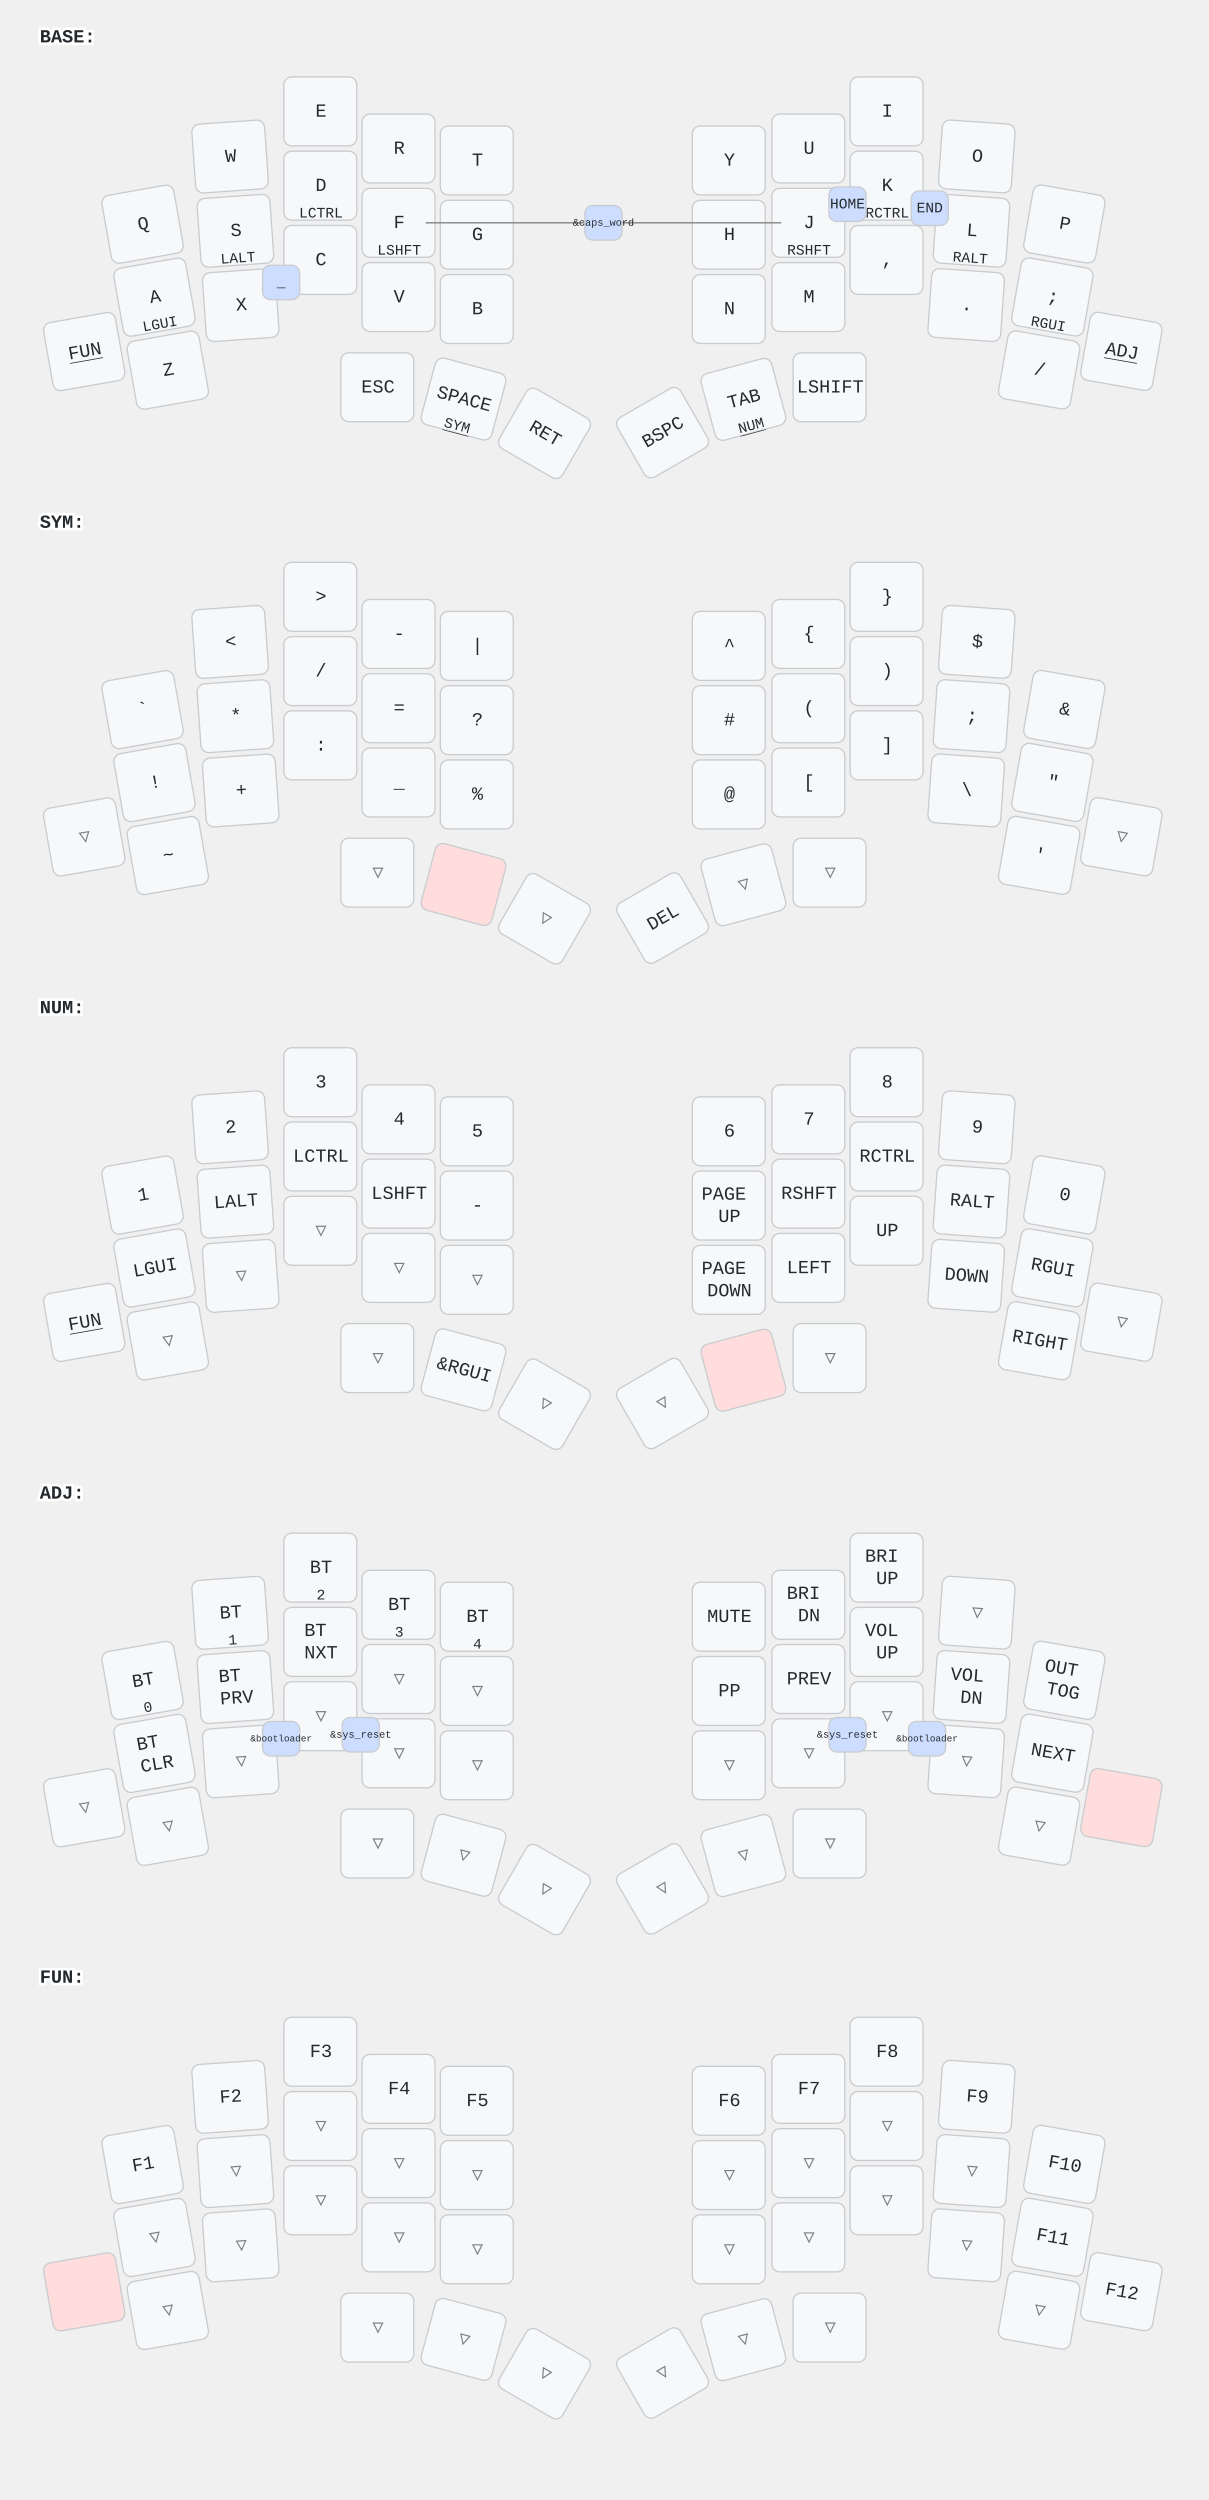
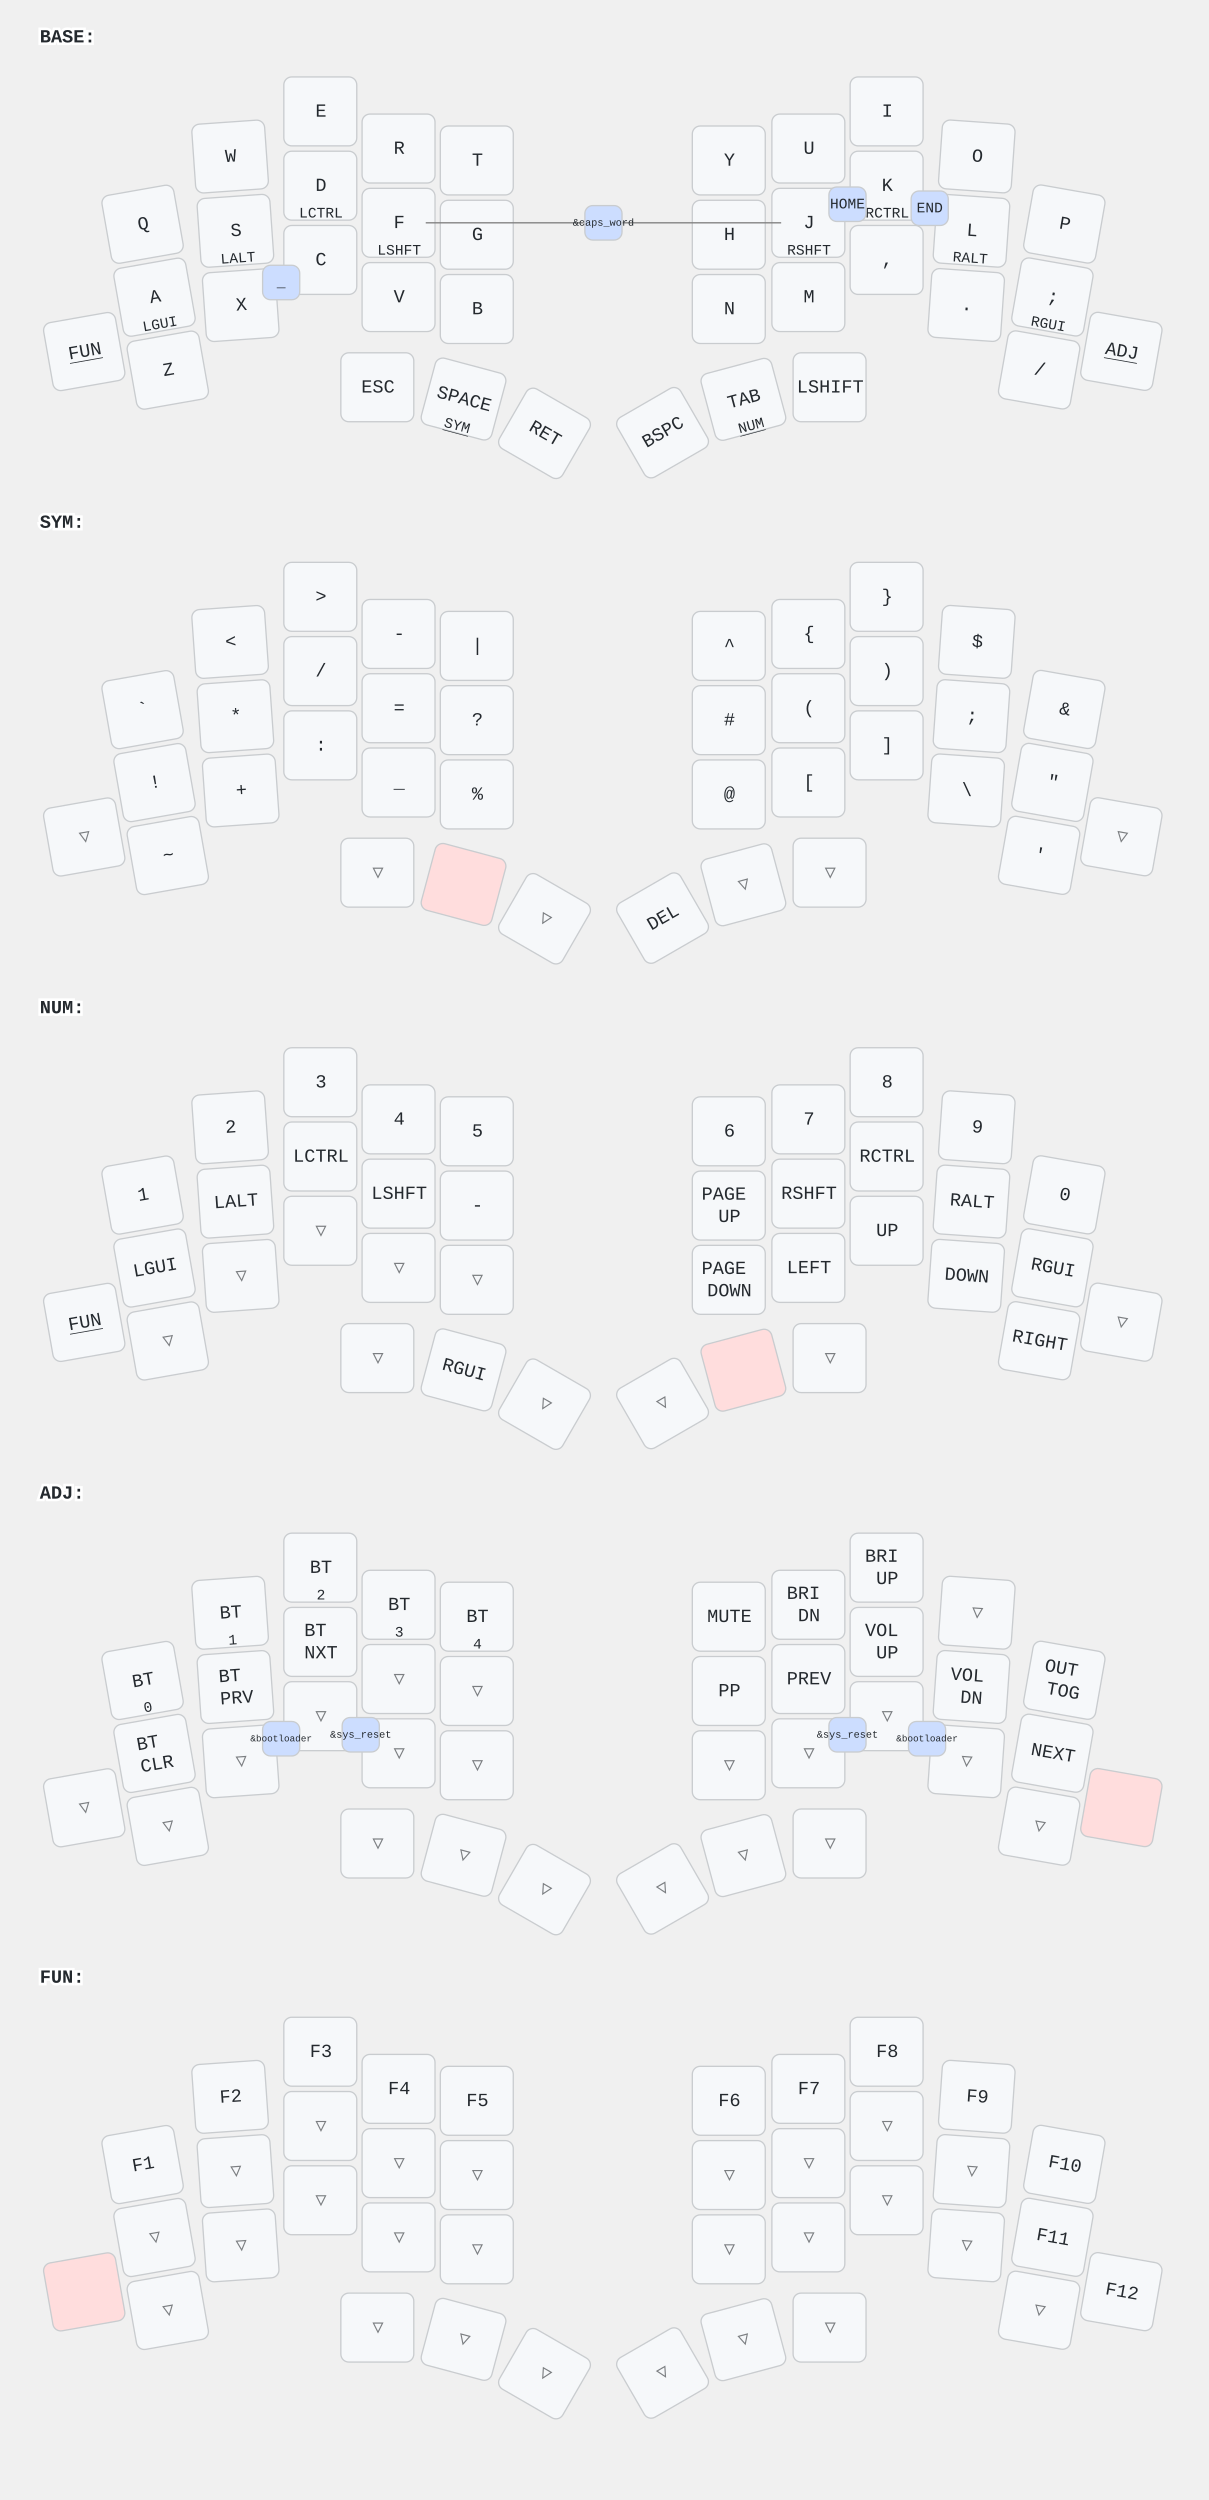
<svg xmlns="http://www.w3.org/2000/svg" width="911" height="1885" viewBox="0 0 911 1885" class="keymap">
  <style>/* inherit to force styles through use tags */
svg path {
    fill: inherit;
}

/* font and background color specifications */
svg.keymap {
    font-family: SFMono-Regular,Consolas,Liberation Mono,Menlo,monospace;
    font-size: 14px;
    font-kerning: normal;
    text-rendering: optimizeLegibility;
    fill: #24292e;
}

/* default key styling */
rect.key {
    fill: #f6f8fa;
}

rect.key, rect.combo {
    stroke: #c9cccf;
    stroke-width: 1;
}

/* default key side styling, only used is draw_key_sides is set */
rect.side {
    filter: brightness(90%);
}

/* color accent for combo boxes */
rect.combo, rect.combo-separate {
    fill: #cdf;
}

/* color accent for held keys */
rect.held, rect.combo.held {
    fill: #fdd;
}

/* color accent for ghost (optional) keys */
rect.ghost, rect.combo.ghost {
    stroke-dasharray: 4, 4;
    stroke-width: 2;
}

text {
    text-anchor: middle;
    dominant-baseline: middle;
}

/* styling for layer labels */
text.label {
    font-weight: bold;
    text-anchor: start;
    stroke: white;
    stroke-width: 4;
    paint-order: stroke;
}

/* styling for optional footer */
text.footer {
    text-anchor: end;
    dominant-baseline: auto;
    stroke: white;
    stroke-width: 4;
    paint-order: stroke;
}

/* styling for combo tap, and key non-tap label text */
text.combo, text.hold, text.shifted, text.left, text.right, text.tl, text.tr, text.bl, text.br {
    font-size: 11px;
}

text.hold, text.bl, text.br {
    text-anchor: middle;
    dominant-baseline: auto;
}

text.shifted, text.tl, text.tr {
    text-anchor: middle;
    dominant-baseline: hanging;
}

text.left, text.tl, text.bl {
    text-anchor: start;
}

text.right, text.tr, text.br {
    text-anchor: end;
}

text.layer-activator {
    text-decoration: underline;
}

/* styling for hold/shifted label text in combo box */
text.combo.hold, text.combo.shifted, text.combo.left, text.combo.right {
    font-size: 8px;
}

/* lighter symbol for transparent keys */
text.trans {
    fill: #7b7e81;
}

/* styling for combo dendrons */
path.combo {
    stroke-width: 1;
    stroke: gray;
    fill: none;
}

/* Start Tabler Icons Cleanup */
/* cannot use height/width with glyphs */
.icon-tabler &gt; path {
    fill: inherit;
    stroke: inherit;
    stroke-width: 2;
}
/* hide tabler's default box */
.icon-tabler &gt; path[stroke="none"][fill="none"] {
    visibility: hidden;
}
/* End Tabler Icons Cleanup */
</style>
  <g transform="translate(30, 0)" class="layer-BASE">
    <text x="0" y="28" class="label" id="BASE">BASE:</text>
    <g transform="translate(0, 56)">
      <g transform="translate(78, 113) rotate(-10.0)" class="key keypos-0">
        <rect rx="6" ry="6" x="-28" y="-26" width="55" height="52" class="key" />
        <text x="0" y="0" class="key tap">Q</text>
      </g>
      <g transform="translate(144, 62) rotate(-4.0)" class="key keypos-1">
        <rect rx="6" ry="6" x="-28" y="-26" width="55" height="52" class="key" />
        <text x="0" y="0" class="key tap">W</text>
      </g>
      <g transform="translate(212, 28)" class="key keypos-2">
        <rect rx="6" ry="6" x="-28" y="-26" width="55" height="52" class="key" />
        <text x="0" y="0" class="key tap">E</text>
      </g>
      <g transform="translate(271, 56)" class="key keypos-3">
        <rect rx="6" ry="6" x="-28" y="-26" width="55" height="52" class="key" />
        <text x="0" y="0" class="key tap">R</text>
      </g>
      <g transform="translate(330, 65)" class="key keypos-4">
        <rect rx="6" ry="6" x="-28" y="-26" width="55" height="52" class="key" />
        <text x="0" y="0" class="key tap">T</text>
      </g>
      <g transform="translate(520, 65)" class="key keypos-5">
        <rect rx="6" ry="6" x="-28" y="-26" width="55" height="52" class="key" />
        <text x="0" y="0" class="key tap">Y</text>
      </g>
      <g transform="translate(580, 56)" class="key keypos-6">
        <rect rx="6" ry="6" x="-28" y="-26" width="55" height="52" class="key" />
        <text x="0" y="0" class="key tap">U</text>
      </g>
      <g transform="translate(639, 28)" class="key keypos-7">
        <rect rx="6" ry="6" x="-28" y="-26" width="55" height="52" class="key" />
        <text x="0" y="0" class="key tap">I</text>
      </g>
      <g transform="translate(707, 62) rotate(4.0)" class="key keypos-8">
        <rect rx="6" ry="6" x="-28" y="-26" width="55" height="52" class="key" />
        <text x="0" y="0" class="key tap">O</text>
      </g>
      <g transform="translate(773, 113) rotate(10.0)" class="key keypos-9">
        <rect rx="6" ry="6" x="-28" y="-26" width="55" height="52" class="key" />
        <text x="0" y="0" class="key tap">P</text>
      </g>
      <g transform="translate(87, 168) rotate(-10.0)" class="key keypos-10">
        <rect rx="6" ry="6" x="-28" y="-26" width="55" height="52" class="key" />
        <text x="0" y="0" class="key tap">A</text>
        <text x="0" y="24" class="key hold">LGUI</text>
      </g>
      <g transform="translate(148, 118) rotate(-4.0)" class="key keypos-11">
        <rect rx="6" ry="6" x="-28" y="-26" width="55" height="52" class="key" />
        <text x="0" y="0" class="key tap">S</text>
        <text x="0" y="24" class="key hold">LALT</text>
      </g>
      <g transform="translate(212, 84)" class="key keypos-12">
        <rect rx="6" ry="6" x="-28" y="-26" width="55" height="52" class="key" />
        <text x="0" y="0" class="key tap">D</text>
        <text x="0" y="24" class="key hold">LCTRL</text>
      </g>
      <g transform="translate(271, 112)" class="key keypos-13">
        <rect rx="6" ry="6" x="-28" y="-26" width="55" height="52" class="key" />
        <text x="0" y="0" class="key tap">F</text>
        <text x="0" y="24" class="key hold">LSHFT</text>
      </g>
      <g transform="translate(330, 121)" class="key keypos-14">
        <rect rx="6" ry="6" x="-28" y="-26" width="55" height="52" class="key" />
        <text x="0" y="0" class="key tap">G</text>
      </g>
      <g transform="translate(520, 121)" class="key keypos-15">
        <rect rx="6" ry="6" x="-28" y="-26" width="55" height="52" class="key" />
        <text x="0" y="0" class="key tap">H</text>
      </g>
      <g transform="translate(580, 112)" class="key keypos-16">
        <rect rx="6" ry="6" x="-28" y="-26" width="55" height="52" class="key" />
        <text x="0" y="0" class="key tap">J</text>
        <text x="0" y="24" class="key hold">RSHFT</text>
      </g>
      <g transform="translate(639, 84)" class="key keypos-17">
        <rect rx="6" ry="6" x="-28" y="-26" width="55" height="52" class="key" />
        <text x="0" y="0" class="key tap">K</text>
        <text x="0" y="24" class="key hold">RCTRL</text>
      </g>
      <g transform="translate(703, 118) rotate(4.0)" class="key keypos-18">
        <rect rx="6" ry="6" x="-28" y="-26" width="55" height="52" class="key" />
        <text x="0" y="0" class="key tap">L</text>
        <text x="0" y="24" class="key hold">RALT</text>
      </g>
      <g transform="translate(764, 168) rotate(10.0)" class="key keypos-19">
        <rect rx="6" ry="6" x="-28" y="-26" width="55" height="52" class="key" />
        <text x="0" y="0" class="key tap">;</text>
        <text x="0" y="24" class="key hold">RGUI</text>
      </g>
      <g transform="translate(34, 209) rotate(-10.0)" class="key keypos-20">
        <rect rx="6" ry="6" x="-28" y="-26" width="55" height="52" class="key" />
        <a href="#FUN">
          <text x="0" y="0" class="key tap layer-activator">FUN</text>
        </a>
      </g>
      <g transform="translate(97, 223) rotate(-10.0)" class="key keypos-21">
        <rect rx="6" ry="6" x="-28" y="-26" width="55" height="52" class="key" />
        <text x="0" y="0" class="key tap">Z</text>
      </g>
      <g transform="translate(152, 174) rotate(-4.0)" class="key keypos-22">
        <rect rx="6" ry="6" x="-28" y="-26" width="55" height="52" class="key" />
        <text x="0" y="0" class="key tap">X</text>
      </g>
      <g transform="translate(212, 140)" class="key keypos-23">
        <rect rx="6" ry="6" x="-28" y="-26" width="55" height="52" class="key" />
        <text x="0" y="0" class="key tap">C</text>
      </g>
      <g transform="translate(271, 168)" class="key keypos-24">
        <rect rx="6" ry="6" x="-28" y="-26" width="55" height="52" class="key" />
        <text x="0" y="0" class="key tap">V</text>
      </g>
      <g transform="translate(330, 177)" class="key keypos-25">
        <rect rx="6" ry="6" x="-28" y="-26" width="55" height="52" class="key" />
        <text x="0" y="0" class="key tap">B</text>
      </g>
      <g transform="translate(520, 177)" class="key keypos-26">
        <rect rx="6" ry="6" x="-28" y="-26" width="55" height="52" class="key" />
        <text x="0" y="0" class="key tap">N</text>
      </g>
      <g transform="translate(580, 168)" class="key keypos-27">
        <rect rx="6" ry="6" x="-28" y="-26" width="55" height="52" class="key" />
        <text x="0" y="0" class="key tap">M</text>
      </g>
      <g transform="translate(639, 140)" class="key keypos-28">
        <rect rx="6" ry="6" x="-28" y="-26" width="55" height="52" class="key" />
        <text x="0" y="0" class="key tap">,</text>
      </g>
      <g transform="translate(699, 174) rotate(4.0)" class="key keypos-29">
        <rect rx="6" ry="6" x="-28" y="-26" width="55" height="52" class="key" />
        <text x="0" y="0" class="key tap">.</text>
      </g>
      <g transform="translate(754, 223) rotate(10.0)" class="key keypos-30">
        <rect rx="6" ry="6" x="-28" y="-26" width="55" height="52" class="key" />
        <text x="0" y="0" class="key tap">/</text>
      </g>
      <g transform="translate(816, 209) rotate(10.0)" class="key keypos-31">
        <rect rx="6" ry="6" x="-28" y="-26" width="55" height="52" class="key" />
        <a href="#ADJ">
          <text x="0" y="0" class="key tap layer-activator">ADJ</text>
        </a>
      </g>
      <g transform="translate(255, 236)" class="key keypos-32">
        <rect rx="6" ry="6" x="-28" y="-26" width="55" height="52" class="key" />
        <text x="0" y="0" class="key tap">ESC</text>
      </g>
      <g transform="translate(320, 245) rotate(15.0)" class="key keypos-33">
        <rect rx="6" ry="6" x="-28" y="-26" width="55" height="52" class="key" />
        <text x="0" y="0" class="key tap">SPACE</text>
        <a href="#SYM">
          <text x="0" y="24" class="key hold layer-activator">SYM</text>
        </a>
      </g>
      <g transform="translate(381, 271) rotate(30.0)" class="key keypos-34">
        <rect rx="6" ry="6" x="-28" y="-26" width="55" height="52" class="key" />
        <text x="0" y="0" class="key tap">RET</text>
      </g>
      <g transform="translate(470, 270) rotate(-30.0)" class="key keypos-35">
        <rect rx="6" ry="6" x="-28" y="-26" width="55" height="52" class="key" />
        <text x="0" y="0" class="key tap">BSPC</text>
      </g>
      <g transform="translate(531, 245) rotate(-15.0)" class="key keypos-36">
        <rect rx="6" ry="6" x="-28" y="-26" width="55" height="52" class="key" />
        <text x="0" y="0" class="key tap">TAB</text>
        <a href="#NUM">
          <text x="0" y="24" class="key hold layer-activator">NUM</text>
        </a>
      </g>
      <g transform="translate(596, 236)" class="key keypos-37">
        <rect rx="6" ry="6" x="-28" y="-26" width="55" height="52" class="key" />
        <text x="0" y="0" class="key tap">LSHIFT</text>
      </g>
      <g class="combo combopos-0">
        <path d="M425,112 l-134,0" class="combo" />
        <path d="M425,112 l134,0" class="combo" />
        <rect rx="6" ry="6" x="411" y="99" width="28" height="26" class="combo" />
        <text x="425" y="112" class="combo tap">
          <tspan style="font-size: 70%">&amp;caps_word</tspan>
        </text>
      </g>
      <g class="combo combopos-1">
        <rect rx="6" ry="6" x="168" y="144" width="28" height="26" class="combo" />
        <text x="182" y="157" class="combo tap">_</text>
      </g>
      <g class="combo combopos-2">
        <rect rx="6" ry="6" x="595" y="85" width="28" height="26" class="combo" />
        <text x="609" y="98" class="combo tap">HOME</text>
      </g>
      <g class="combo combopos-3">
        <rect rx="6" ry="6" x="657" y="88" width="28" height="26" class="combo" />
        <text x="671" y="101" class="combo tap">END</text>
      </g>
    </g>
  </g>
  <g transform="translate(30, 366)" class="layer-SYM">
    <text x="0" y="28" class="label" id="SYM">SYM:</text>
    <g transform="translate(0, 56)">
      <g transform="translate(78, 113) rotate(-10.0)" class="key keypos-0">
        <rect rx="6" ry="6" x="-28" y="-26" width="55" height="52" class="key" />
        <text x="0" y="0" class="key tap">`</text>
      </g>
      <g transform="translate(144, 62) rotate(-4.0)" class="key keypos-1">
        <rect rx="6" ry="6" x="-28" y="-26" width="55" height="52" class="key" />
        <text x="0" y="0" class="key tap">&lt;</text>
      </g>
      <g transform="translate(212, 28)" class="key keypos-2">
        <rect rx="6" ry="6" x="-28" y="-26" width="55" height="52" class="key" />
        <text x="0" y="0" class="key tap">&gt;</text>
      </g>
      <g transform="translate(271, 56)" class="key keypos-3">
        <rect rx="6" ry="6" x="-28" y="-26" width="55" height="52" class="key" />
        <text x="0" y="0" class="key tap">-</text>
      </g>
      <g transform="translate(330, 65)" class="key keypos-4">
        <rect rx="6" ry="6" x="-28" y="-26" width="55" height="52" class="key" />
        <text x="0" y="0" class="key tap">|</text>
      </g>
      <g transform="translate(520, 65)" class="key keypos-5">
        <rect rx="6" ry="6" x="-28" y="-26" width="55" height="52" class="key" />
        <text x="0" y="0" class="key tap">^</text>
      </g>
      <g transform="translate(580, 56)" class="key keypos-6">
        <rect rx="6" ry="6" x="-28" y="-26" width="55" height="52" class="key" />
        <text x="0" y="0" class="key tap">{</text>
      </g>
      <g transform="translate(639, 28)" class="key keypos-7">
        <rect rx="6" ry="6" x="-28" y="-26" width="55" height="52" class="key" />
        <text x="0" y="0" class="key tap">}</text>
      </g>
      <g transform="translate(707, 62) rotate(4.0)" class="key keypos-8">
        <rect rx="6" ry="6" x="-28" y="-26" width="55" height="52" class="key" />
        <text x="0" y="0" class="key tap">$</text>
      </g>
      <g transform="translate(773, 113) rotate(10.0)" class="key keypos-9">
        <rect rx="6" ry="6" x="-28" y="-26" width="55" height="52" class="key" />
        <text x="0" y="0" class="key tap">&amp;</text>
      </g>
      <g transform="translate(87, 168) rotate(-10.0)" class="key keypos-10">
        <rect rx="6" ry="6" x="-28" y="-26" width="55" height="52" class="key" />
        <text x="0" y="0" class="key tap">!</text>
      </g>
      <g transform="translate(148, 118) rotate(-4.0)" class="key keypos-11">
        <rect rx="6" ry="6" x="-28" y="-26" width="55" height="52" class="key" />
        <text x="0" y="0" class="key tap">*</text>
      </g>
      <g transform="translate(212, 84)" class="key keypos-12">
        <rect rx="6" ry="6" x="-28" y="-26" width="55" height="52" class="key" />
        <text x="0" y="0" class="key tap">/</text>
      </g>
      <g transform="translate(271, 112)" class="key keypos-13">
        <rect rx="6" ry="6" x="-28" y="-26" width="55" height="52" class="key" />
        <text x="0" y="0" class="key tap">=</text>
      </g>
      <g transform="translate(330, 121)" class="key keypos-14">
        <rect rx="6" ry="6" x="-28" y="-26" width="55" height="52" class="key" />
        <text x="0" y="0" class="key tap">?</text>
      </g>
      <g transform="translate(520, 121)" class="key keypos-15">
        <rect rx="6" ry="6" x="-28" y="-26" width="55" height="52" class="key" />
        <text x="0" y="0" class="key tap">#</text>
      </g>
      <g transform="translate(580, 112)" class="key keypos-16">
        <rect rx="6" ry="6" x="-28" y="-26" width="55" height="52" class="key" />
        <text x="0" y="0" class="key tap">(</text>
      </g>
      <g transform="translate(639, 84)" class="key keypos-17">
        <rect rx="6" ry="6" x="-28" y="-26" width="55" height="52" class="key" />
        <text x="0" y="0" class="key tap">)</text>
      </g>
      <g transform="translate(703, 118) rotate(4.0)" class="key keypos-18">
        <rect rx="6" ry="6" x="-28" y="-26" width="55" height="52" class="key" />
        <text x="0" y="0" class="key tap">;</text>
      </g>
      <g transform="translate(764, 168) rotate(10.0)" class="key keypos-19">
        <rect rx="6" ry="6" x="-28" y="-26" width="55" height="52" class="key" />
        <text x="0" y="0" class="key tap">"</text>
      </g>
      <g transform="translate(34, 209) rotate(-10.0)" class="key trans keypos-20">
        <rect rx="6" ry="6" x="-28" y="-26" width="55" height="52" class="key trans" />
        <text x="0" y="0" class="key trans tap">▽</text>
      </g>
      <g transform="translate(97, 223) rotate(-10.0)" class="key keypos-21">
        <rect rx="6" ry="6" x="-28" y="-26" width="55" height="52" class="key" />
        <text x="0" y="0" class="key tap">~</text>
      </g>
      <g transform="translate(152, 174) rotate(-4.0)" class="key keypos-22">
        <rect rx="6" ry="6" x="-28" y="-26" width="55" height="52" class="key" />
        <text x="0" y="0" class="key tap">+</text>
      </g>
      <g transform="translate(212, 140)" class="key keypos-23">
        <rect rx="6" ry="6" x="-28" y="-26" width="55" height="52" class="key" />
        <text x="0" y="0" class="key tap">:</text>
      </g>
      <g transform="translate(271, 168)" class="key keypos-24">
        <rect rx="6" ry="6" x="-28" y="-26" width="55" height="52" class="key" />
        <text x="0" y="0" class="key tap">_</text>
      </g>
      <g transform="translate(330, 177)" class="key keypos-25">
        <rect rx="6" ry="6" x="-28" y="-26" width="55" height="52" class="key" />
        <text x="0" y="0" class="key tap">%</text>
      </g>
      <g transform="translate(520, 177)" class="key keypos-26">
        <rect rx="6" ry="6" x="-28" y="-26" width="55" height="52" class="key" />
        <text x="0" y="0" class="key tap">@</text>
      </g>
      <g transform="translate(580, 168)" class="key keypos-27">
        <rect rx="6" ry="6" x="-28" y="-26" width="55" height="52" class="key" />
        <text x="0" y="0" class="key tap">[</text>
      </g>
      <g transform="translate(639, 140)" class="key keypos-28">
        <rect rx="6" ry="6" x="-28" y="-26" width="55" height="52" class="key" />
        <text x="0" y="0" class="key tap">]</text>
      </g>
      <g transform="translate(699, 174) rotate(4.0)" class="key keypos-29">
        <rect rx="6" ry="6" x="-28" y="-26" width="55" height="52" class="key" />
        <text x="0" y="0" class="key tap">\</text>
      </g>
      <g transform="translate(754, 223) rotate(10.0)" class="key keypos-30">
        <rect rx="6" ry="6" x="-28" y="-26" width="55" height="52" class="key" />
        <text x="0" y="0" class="key tap">'</text>
      </g>
      <g transform="translate(816, 209) rotate(10.0)" class="key trans keypos-31">
        <rect rx="6" ry="6" x="-28" y="-26" width="55" height="52" class="key trans" />
        <text x="0" y="0" class="key trans tap">▽</text>
      </g>
      <g transform="translate(255, 236)" class="key trans keypos-32">
        <rect rx="6" ry="6" x="-28" y="-26" width="55" height="52" class="key trans" />
        <text x="0" y="0" class="key trans tap">▽</text>
      </g>
      <g transform="translate(320, 245) rotate(15.0)" class="key held keypos-33">
        <rect rx="6" ry="6" x="-28" y="-26" width="55" height="52" class="key held" />
      </g>
      <g transform="translate(381, 271) rotate(30.0)" class="key trans keypos-34">
        <rect rx="6" ry="6" x="-28" y="-26" width="55" height="52" class="key trans" />
        <text x="0" y="0" class="key trans tap">▽</text>
      </g>
      <g transform="translate(470, 270) rotate(-30.0)" class="key keypos-35">
        <rect rx="6" ry="6" x="-28" y="-26" width="55" height="52" class="key" />
        <text x="0" y="0" class="key tap">DEL</text>
      </g>
      <g transform="translate(531, 245) rotate(-15.0)" class="key trans keypos-36">
        <rect rx="6" ry="6" x="-28" y="-26" width="55" height="52" class="key trans" />
        <text x="0" y="0" class="key trans tap">▽</text>
      </g>
      <g transform="translate(596, 236)" class="key trans keypos-37">
        <rect rx="6" ry="6" x="-28" y="-26" width="55" height="52" class="key trans" />
        <text x="0" y="0" class="key trans tap">▽</text>
      </g>
    </g>
  </g>
  <g transform="translate(30, 732)" class="layer-NUM">
    <text x="0" y="28" class="label" id="NUM">NUM:</text>
    <g transform="translate(0, 56)">
      <g transform="translate(78, 113) rotate(-10.0)" class="key keypos-0">
        <rect rx="6" ry="6" x="-28" y="-26" width="55" height="52" class="key" />
        <text x="0" y="0" class="key tap">1</text>
      </g>
      <g transform="translate(144, 62) rotate(-4.0)" class="key keypos-1">
        <rect rx="6" ry="6" x="-28" y="-26" width="55" height="52" class="key" />
        <text x="0" y="0" class="key tap">2</text>
      </g>
      <g transform="translate(212, 28)" class="key keypos-2">
        <rect rx="6" ry="6" x="-28" y="-26" width="55" height="52" class="key" />
        <text x="0" y="0" class="key tap">3</text>
      </g>
      <g transform="translate(271, 56)" class="key keypos-3">
        <rect rx="6" ry="6" x="-28" y="-26" width="55" height="52" class="key" />
        <text x="0" y="0" class="key tap">4</text>
      </g>
      <g transform="translate(330, 65)" class="key keypos-4">
        <rect rx="6" ry="6" x="-28" y="-26" width="55" height="52" class="key" />
        <text x="0" y="0" class="key tap">5</text>
      </g>
      <g transform="translate(520, 65)" class="key keypos-5">
        <rect rx="6" ry="6" x="-28" y="-26" width="55" height="52" class="key" />
        <text x="0" y="0" class="key tap">6</text>
      </g>
      <g transform="translate(580, 56)" class="key keypos-6">
        <rect rx="6" ry="6" x="-28" y="-26" width="55" height="52" class="key" />
        <text x="0" y="0" class="key tap">7</text>
      </g>
      <g transform="translate(639, 28)" class="key keypos-7">
        <rect rx="6" ry="6" x="-28" y="-26" width="55" height="52" class="key" />
        <text x="0" y="0" class="key tap">8</text>
      </g>
      <g transform="translate(707, 62) rotate(4.0)" class="key keypos-8">
        <rect rx="6" ry="6" x="-28" y="-26" width="55" height="52" class="key" />
        <text x="0" y="0" class="key tap">9</text>
      </g>
      <g transform="translate(773, 113) rotate(10.0)" class="key keypos-9">
        <rect rx="6" ry="6" x="-28" y="-26" width="55" height="52" class="key" />
        <text x="0" y="0" class="key tap">0</text>
      </g>
      <g transform="translate(87, 168) rotate(-10.0)" class="key keypos-10">
        <rect rx="6" ry="6" x="-28" y="-26" width="55" height="52" class="key" />
        <text x="0" y="0" class="key tap">LGUI</text>
      </g>
      <g transform="translate(148, 118) rotate(-4.0)" class="key keypos-11">
        <rect rx="6" ry="6" x="-28" y="-26" width="55" height="52" class="key" />
        <text x="0" y="0" class="key tap">LALT</text>
      </g>
      <g transform="translate(212, 84)" class="key keypos-12">
        <rect rx="6" ry="6" x="-28" y="-26" width="55" height="52" class="key" />
        <text x="0" y="0" class="key tap">LCTRL</text>
      </g>
      <g transform="translate(271, 112)" class="key keypos-13">
        <rect rx="6" ry="6" x="-28" y="-26" width="55" height="52" class="key" />
        <text x="0" y="0" class="key tap">LSHFT</text>
      </g>
      <g transform="translate(330, 121)" class="key keypos-14">
        <rect rx="6" ry="6" x="-28" y="-26" width="55" height="52" class="key" />
        <text x="0" y="0" class="key tap">-</text>
      </g>
      <g transform="translate(520, 121)" class="key keypos-15">
        <rect rx="6" ry="6" x="-28" y="-26" width="55" height="52" class="key" />
        <text x="0" y="0" class="key tap">
          <tspan x="0" dy="-0.6em">PAGE</tspan>
          <tspan x="0" dy="1.2em">UP</tspan>
        </text>
      </g>
      <g transform="translate(580, 112)" class="key keypos-16">
        <rect rx="6" ry="6" x="-28" y="-26" width="55" height="52" class="key" />
        <text x="0" y="0" class="key tap">RSHFT</text>
      </g>
      <g transform="translate(639, 84)" class="key keypos-17">
        <rect rx="6" ry="6" x="-28" y="-26" width="55" height="52" class="key" />
        <text x="0" y="0" class="key tap">RCTRL</text>
      </g>
      <g transform="translate(703, 118) rotate(4.0)" class="key keypos-18">
        <rect rx="6" ry="6" x="-28" y="-26" width="55" height="52" class="key" />
        <text x="0" y="0" class="key tap">RALT</text>
      </g>
      <g transform="translate(764, 168) rotate(10.0)" class="key keypos-19">
        <rect rx="6" ry="6" x="-28" y="-26" width="55" height="52" class="key" />
        <text x="0" y="0" class="key tap">RGUI</text>
      </g>
      <g transform="translate(34, 209) rotate(-10.0)" class="key keypos-20">
        <rect rx="6" ry="6" x="-28" y="-26" width="55" height="52" class="key" />
        <a href="#FUN">
          <text x="0" y="0" class="key tap layer-activator">FUN</text>
        </a>
      </g>
      <g transform="translate(97, 223) rotate(-10.0)" class="key trans keypos-21">
        <rect rx="6" ry="6" x="-28" y="-26" width="55" height="52" class="key trans" />
        <text x="0" y="0" class="key trans tap">▽</text>
      </g>
      <g transform="translate(152, 174) rotate(-4.0)" class="key trans keypos-22">
        <rect rx="6" ry="6" x="-28" y="-26" width="55" height="52" class="key trans" />
        <text x="0" y="0" class="key trans tap">▽</text>
      </g>
      <g transform="translate(212, 140)" class="key trans keypos-23">
        <rect rx="6" ry="6" x="-28" y="-26" width="55" height="52" class="key trans" />
        <text x="0" y="0" class="key trans tap">▽</text>
      </g>
      <g transform="translate(271, 168)" class="key trans keypos-24">
        <rect rx="6" ry="6" x="-28" y="-26" width="55" height="52" class="key trans" />
        <text x="0" y="0" class="key trans tap">▽</text>
      </g>
      <g transform="translate(330, 177)" class="key trans keypos-25">
        <rect rx="6" ry="6" x="-28" y="-26" width="55" height="52" class="key trans" />
        <text x="0" y="0" class="key trans tap">▽</text>
      </g>
      <g transform="translate(520, 177)" class="key keypos-26">
        <rect rx="6" ry="6" x="-28" y="-26" width="55" height="52" class="key" />
        <text x="0" y="0" class="key tap">
          <tspan x="0" dy="-0.6em">PAGE</tspan>
          <tspan x="0" dy="1.2em">DOWN</tspan>
        </text>
      </g>
      <g transform="translate(580, 168)" class="key keypos-27">
        <rect rx="6" ry="6" x="-28" y="-26" width="55" height="52" class="key" />
        <text x="0" y="0" class="key tap">LEFT</text>
      </g>
      <g transform="translate(639, 140)" class="key keypos-28">
        <rect rx="6" ry="6" x="-28" y="-26" width="55" height="52" class="key" />
        <text x="0" y="0" class="key tap">UP</text>
      </g>
      <g transform="translate(699, 174) rotate(4.0)" class="key keypos-29">
        <rect rx="6" ry="6" x="-28" y="-26" width="55" height="52" class="key" />
        <text x="0" y="0" class="key tap">DOWN</text>
      </g>
      <g transform="translate(754, 223) rotate(10.0)" class="key keypos-30">
        <rect rx="6" ry="6" x="-28" y="-26" width="55" height="52" class="key" />
        <text x="0" y="0" class="key tap">RIGHT</text>
      </g>
      <g transform="translate(816, 209) rotate(10.0)" class="key trans keypos-31">
        <rect rx="6" ry="6" x="-28" y="-26" width="55" height="52" class="key trans" />
        <text x="0" y="0" class="key trans tap">▽</text>
      </g>
      <g transform="translate(255, 236)" class="key trans keypos-32">
        <rect rx="6" ry="6" x="-28" y="-26" width="55" height="52" class="key trans" />
        <text x="0" y="0" class="key trans tap">▽</text>
      </g>
      <g transform="translate(320, 245) rotate(15.0)" class="key keypos-33">
        <rect rx="6" ry="6" x="-28" y="-26" width="55" height="52" class="key" />
-         <text x="0" y="0" class="key tap">&amp;RGUI</text>
+         <text x="0" y="0" class="key tap">RGUI</text>
      </g>
      <g transform="translate(381, 271) rotate(30.0)" class="key trans keypos-34">
        <rect rx="6" ry="6" x="-28" y="-26" width="55" height="52" class="key trans" />
        <text x="0" y="0" class="key trans tap">▽</text>
      </g>
      <g transform="translate(470, 270) rotate(-30.0)" class="key trans keypos-35">
        <rect rx="6" ry="6" x="-28" y="-26" width="55" height="52" class="key trans" />
        <text x="0" y="0" class="key trans tap">▽</text>
      </g>
      <g transform="translate(531, 245) rotate(-15.0)" class="key held keypos-36">
        <rect rx="6" ry="6" x="-28" y="-26" width="55" height="52" class="key held" />
      </g>
      <g transform="translate(596, 236)" class="key trans keypos-37">
        <rect rx="6" ry="6" x="-28" y="-26" width="55" height="52" class="key trans" />
        <text x="0" y="0" class="key trans tap">▽</text>
      </g>
    </g>
  </g>
  <g transform="translate(30, 1098)" class="layer-ADJ">
    <text x="0" y="28" class="label" id="ADJ">ADJ:</text>
    <g transform="translate(0, 56)">
      <g transform="translate(78, 113) rotate(-10.0)" class="key keypos-0">
        <rect rx="6" ry="6" x="-28" y="-26" width="55" height="52" class="key" />
        <text x="0" y="0" class="key tap">BT</text>
        <text x="0" y="24" class="key hold">0</text>
      </g>
      <g transform="translate(144, 62) rotate(-4.0)" class="key keypos-1">
        <rect rx="6" ry="6" x="-28" y="-26" width="55" height="52" class="key" />
        <text x="0" y="0" class="key tap">BT</text>
        <text x="0" y="24" class="key hold">1</text>
      </g>
      <g transform="translate(212, 28)" class="key keypos-2">
        <rect rx="6" ry="6" x="-28" y="-26" width="55" height="52" class="key" />
        <text x="0" y="0" class="key tap">BT</text>
        <text x="0" y="24" class="key hold">2</text>
      </g>
      <g transform="translate(271, 56)" class="key keypos-3">
        <rect rx="6" ry="6" x="-28" y="-26" width="55" height="52" class="key" />
        <text x="0" y="0" class="key tap">BT</text>
        <text x="0" y="24" class="key hold">3</text>
      </g>
      <g transform="translate(330, 65)" class="key keypos-4">
        <rect rx="6" ry="6" x="-28" y="-26" width="55" height="52" class="key" />
        <text x="0" y="0" class="key tap">BT</text>
        <text x="0" y="24" class="key hold">4</text>
      </g>
      <g transform="translate(520, 65)" class="key keypos-5">
        <rect rx="6" ry="6" x="-28" y="-26" width="55" height="52" class="key" />
        <text x="0" y="0" class="key tap">MUTE</text>
      </g>
      <g transform="translate(580, 56)" class="key keypos-6">
        <rect rx="6" ry="6" x="-28" y="-26" width="55" height="52" class="key" />
        <text x="0" y="0" class="key tap">
          <tspan x="0" dy="-0.6em">BRI</tspan>
          <tspan x="0" dy="1.2em">DN</tspan>
        </text>
      </g>
      <g transform="translate(639, 28)" class="key keypos-7">
        <rect rx="6" ry="6" x="-28" y="-26" width="55" height="52" class="key" />
        <text x="0" y="0" class="key tap">
          <tspan x="0" dy="-0.6em">BRI</tspan>
          <tspan x="0" dy="1.2em">UP</tspan>
        </text>
      </g>
      <g transform="translate(707, 62) rotate(4.0)" class="key trans keypos-8">
        <rect rx="6" ry="6" x="-28" y="-26" width="55" height="52" class="key trans" />
        <text x="0" y="0" class="key trans tap">▽</text>
      </g>
      <g transform="translate(773, 113) rotate(10.0)" class="key keypos-9">
        <rect rx="6" ry="6" x="-28" y="-26" width="55" height="52" class="key" />
        <text x="0" y="0" class="key tap">
          <tspan x="0" dy="-0.6em">OUT</tspan>
          <tspan x="0" dy="1.2em">TOG</tspan>
        </text>
      </g>
      <g transform="translate(87, 168) rotate(-10.0)" class="key keypos-10">
        <rect rx="6" ry="6" x="-28" y="-26" width="55" height="52" class="key" />
        <text x="0" y="0" class="key tap">
          <tspan x="0" dy="-0.6em">BT</tspan>
          <tspan x="0" dy="1.2em">CLR</tspan>
        </text>
      </g>
      <g transform="translate(148, 118) rotate(-4.0)" class="key keypos-11">
        <rect rx="6" ry="6" x="-28" y="-26" width="55" height="52" class="key" />
        <text x="0" y="0" class="key tap">
          <tspan x="0" dy="-0.6em">BT</tspan>
          <tspan x="0" dy="1.2em">PRV</tspan>
        </text>
      </g>
      <g transform="translate(212, 84)" class="key keypos-12">
        <rect rx="6" ry="6" x="-28" y="-26" width="55" height="52" class="key" />
        <text x="0" y="0" class="key tap">
          <tspan x="0" dy="-0.6em">BT</tspan>
          <tspan x="0" dy="1.2em">NXT</tspan>
        </text>
      </g>
      <g transform="translate(271, 112)" class="key trans keypos-13">
        <rect rx="6" ry="6" x="-28" y="-26" width="55" height="52" class="key trans" />
        <text x="0" y="0" class="key trans tap">▽</text>
      </g>
      <g transform="translate(330, 121)" class="key trans keypos-14">
        <rect rx="6" ry="6" x="-28" y="-26" width="55" height="52" class="key trans" />
        <text x="0" y="0" class="key trans tap">▽</text>
      </g>
      <g transform="translate(520, 121)" class="key keypos-15">
        <rect rx="6" ry="6" x="-28" y="-26" width="55" height="52" class="key" />
        <text x="0" y="0" class="key tap">PP</text>
      </g>
      <g transform="translate(580, 112)" class="key keypos-16">
        <rect rx="6" ry="6" x="-28" y="-26" width="55" height="52" class="key" />
        <text x="0" y="0" class="key tap">PREV</text>
      </g>
      <g transform="translate(639, 84)" class="key keypos-17">
        <rect rx="6" ry="6" x="-28" y="-26" width="55" height="52" class="key" />
        <text x="0" y="0" class="key tap">
          <tspan x="0" dy="-0.6em">VOL</tspan>
          <tspan x="0" dy="1.2em">UP</tspan>
        </text>
      </g>
      <g transform="translate(703, 118) rotate(4.0)" class="key keypos-18">
        <rect rx="6" ry="6" x="-28" y="-26" width="55" height="52" class="key" />
        <text x="0" y="0" class="key tap">
          <tspan x="0" dy="-0.6em">VOL</tspan>
          <tspan x="0" dy="1.2em">DN</tspan>
        </text>
      </g>
      <g transform="translate(764, 168) rotate(10.0)" class="key keypos-19">
        <rect rx="6" ry="6" x="-28" y="-26" width="55" height="52" class="key" />
        <text x="0" y="0" class="key tap">NEXT</text>
      </g>
      <g transform="translate(34, 209) rotate(-10.0)" class="key trans keypos-20">
        <rect rx="6" ry="6" x="-28" y="-26" width="55" height="52" class="key trans" />
        <text x="0" y="0" class="key trans tap">▽</text>
      </g>
      <g transform="translate(97, 223) rotate(-10.0)" class="key trans keypos-21">
        <rect rx="6" ry="6" x="-28" y="-26" width="55" height="52" class="key trans" />
        <text x="0" y="0" class="key trans tap">▽</text>
      </g>
      <g transform="translate(152, 174) rotate(-4.0)" class="key trans keypos-22">
        <rect rx="6" ry="6" x="-28" y="-26" width="55" height="52" class="key trans" />
        <text x="0" y="0" class="key trans tap">▽</text>
      </g>
      <g transform="translate(212, 140)" class="key trans keypos-23">
        <rect rx="6" ry="6" x="-28" y="-26" width="55" height="52" class="key trans" />
        <text x="0" y="0" class="key trans tap">▽</text>
      </g>
      <g transform="translate(271, 168)" class="key trans keypos-24">
        <rect rx="6" ry="6" x="-28" y="-26" width="55" height="52" class="key trans" />
        <text x="0" y="0" class="key trans tap">▽</text>
      </g>
      <g transform="translate(330, 177)" class="key trans keypos-25">
        <rect rx="6" ry="6" x="-28" y="-26" width="55" height="52" class="key trans" />
        <text x="0" y="0" class="key trans tap">▽</text>
      </g>
      <g transform="translate(520, 177)" class="key trans keypos-26">
        <rect rx="6" ry="6" x="-28" y="-26" width="55" height="52" class="key trans" />
        <text x="0" y="0" class="key trans tap">▽</text>
      </g>
      <g transform="translate(580, 168)" class="key trans keypos-27">
        <rect rx="6" ry="6" x="-28" y="-26" width="55" height="52" class="key trans" />
        <text x="0" y="0" class="key trans tap">▽</text>
      </g>
      <g transform="translate(639, 140)" class="key trans keypos-28">
        <rect rx="6" ry="6" x="-28" y="-26" width="55" height="52" class="key trans" />
        <text x="0" y="0" class="key trans tap">▽</text>
      </g>
      <g transform="translate(699, 174) rotate(4.0)" class="key trans keypos-29">
        <rect rx="6" ry="6" x="-28" y="-26" width="55" height="52" class="key trans" />
        <text x="0" y="0" class="key trans tap">▽</text>
      </g>
      <g transform="translate(754, 223) rotate(10.0)" class="key trans keypos-30">
        <rect rx="6" ry="6" x="-28" y="-26" width="55" height="52" class="key trans" />
        <text x="0" y="0" class="key trans tap">▽</text>
      </g>
      <g transform="translate(816, 209) rotate(10.0)" class="key held keypos-31">
        <rect rx="6" ry="6" x="-28" y="-26" width="55" height="52" class="key held" />
      </g>
      <g transform="translate(255, 236)" class="key trans keypos-32">
        <rect rx="6" ry="6" x="-28" y="-26" width="55" height="52" class="key trans" />
        <text x="0" y="0" class="key trans tap">▽</text>
      </g>
      <g transform="translate(320, 245) rotate(15.0)" class="key trans keypos-33">
        <rect rx="6" ry="6" x="-28" y="-26" width="55" height="52" class="key trans" />
        <text x="0" y="0" class="key trans tap">▽</text>
      </g>
      <g transform="translate(381, 271) rotate(30.0)" class="key trans keypos-34">
        <rect rx="6" ry="6" x="-28" y="-26" width="55" height="52" class="key trans" />
        <text x="0" y="0" class="key trans tap">▽</text>
      </g>
      <g transform="translate(470, 270) rotate(-30.0)" class="key trans keypos-35">
        <rect rx="6" ry="6" x="-28" y="-26" width="55" height="52" class="key trans" />
        <text x="0" y="0" class="key trans tap">▽</text>
      </g>
      <g transform="translate(531, 245) rotate(-15.0)" class="key trans keypos-36">
        <rect rx="6" ry="6" x="-28" y="-26" width="55" height="52" class="key trans" />
        <text x="0" y="0" class="key trans tap">▽</text>
      </g>
      <g transform="translate(596, 236)" class="key trans keypos-37">
        <rect rx="6" ry="6" x="-28" y="-26" width="55" height="52" class="key trans" />
        <text x="0" y="0" class="key trans tap">▽</text>
      </g>
      <g class="combo combopos-0">
        <rect rx="6" ry="6" x="168" y="144" width="28" height="26" class="combo" />
        <text x="182" y="157" class="combo tap">
          <tspan style="font-size: 64%">&amp;bootloader</tspan>
        </text>
      </g>
      <g class="combo combopos-1">
        <rect rx="6" ry="6" x="228" y="141" width="28" height="26" class="combo" />
        <text x="242" y="154" class="combo tap">
          <tspan style="font-size: 70%">&amp;sys_reset</tspan>
        </text>
      </g>
      <g class="combo combopos-2">
        <rect rx="6" ry="6" x="595" y="141" width="28" height="26" class="combo" />
        <text x="609" y="154" class="combo tap">
          <tspan style="font-size: 70%">&amp;sys_reset</tspan>
        </text>
      </g>
      <g class="combo combopos-3">
        <rect rx="6" ry="6" x="655" y="144" width="28" height="26" class="combo" />
        <text x="669" y="157" class="combo tap">
          <tspan style="font-size: 64%">&amp;bootloader</tspan>
        </text>
      </g>
    </g>
  </g>
  <g transform="translate(30, 1463)" class="layer-FUN">
    <text x="0" y="28" class="label" id="FUN">FUN:</text>
    <g transform="translate(0, 56)">
      <g transform="translate(78, 113) rotate(-10.0)" class="key keypos-0">
        <rect rx="6" ry="6" x="-28" y="-26" width="55" height="52" class="key" />
        <text x="0" y="0" class="key tap">F1</text>
      </g>
      <g transform="translate(144, 62) rotate(-4.0)" class="key keypos-1">
        <rect rx="6" ry="6" x="-28" y="-26" width="55" height="52" class="key" />
        <text x="0" y="0" class="key tap">F2</text>
      </g>
      <g transform="translate(212, 28)" class="key keypos-2">
        <rect rx="6" ry="6" x="-28" y="-26" width="55" height="52" class="key" />
        <text x="0" y="0" class="key tap">F3</text>
      </g>
      <g transform="translate(271, 56)" class="key keypos-3">
        <rect rx="6" ry="6" x="-28" y="-26" width="55" height="52" class="key" />
        <text x="0" y="0" class="key tap">F4</text>
      </g>
      <g transform="translate(330, 65)" class="key keypos-4">
        <rect rx="6" ry="6" x="-28" y="-26" width="55" height="52" class="key" />
        <text x="0" y="0" class="key tap">F5</text>
      </g>
      <g transform="translate(520, 65)" class="key keypos-5">
        <rect rx="6" ry="6" x="-28" y="-26" width="55" height="52" class="key" />
        <text x="0" y="0" class="key tap">F6</text>
      </g>
      <g transform="translate(580, 56)" class="key keypos-6">
        <rect rx="6" ry="6" x="-28" y="-26" width="55" height="52" class="key" />
        <text x="0" y="0" class="key tap">F7</text>
      </g>
      <g transform="translate(639, 28)" class="key keypos-7">
        <rect rx="6" ry="6" x="-28" y="-26" width="55" height="52" class="key" />
        <text x="0" y="0" class="key tap">F8</text>
      </g>
      <g transform="translate(707, 62) rotate(4.0)" class="key keypos-8">
        <rect rx="6" ry="6" x="-28" y="-26" width="55" height="52" class="key" />
        <text x="0" y="0" class="key tap">F9</text>
      </g>
      <g transform="translate(773, 113) rotate(10.0)" class="key keypos-9">
        <rect rx="6" ry="6" x="-28" y="-26" width="55" height="52" class="key" />
        <text x="0" y="0" class="key tap">F10</text>
      </g>
      <g transform="translate(87, 168) rotate(-10.0)" class="key trans keypos-10">
        <rect rx="6" ry="6" x="-28" y="-26" width="55" height="52" class="key trans" />
        <text x="0" y="0" class="key trans tap">▽</text>
      </g>
      <g transform="translate(148, 118) rotate(-4.0)" class="key trans keypos-11">
        <rect rx="6" ry="6" x="-28" y="-26" width="55" height="52" class="key trans" />
        <text x="0" y="0" class="key trans tap">▽</text>
      </g>
      <g transform="translate(212, 84)" class="key trans keypos-12">
        <rect rx="6" ry="6" x="-28" y="-26" width="55" height="52" class="key trans" />
        <text x="0" y="0" class="key trans tap">▽</text>
      </g>
      <g transform="translate(271, 112)" class="key trans keypos-13">
        <rect rx="6" ry="6" x="-28" y="-26" width="55" height="52" class="key trans" />
        <text x="0" y="0" class="key trans tap">▽</text>
      </g>
      <g transform="translate(330, 121)" class="key trans keypos-14">
        <rect rx="6" ry="6" x="-28" y="-26" width="55" height="52" class="key trans" />
        <text x="0" y="0" class="key trans tap">▽</text>
      </g>
      <g transform="translate(520, 121)" class="key trans keypos-15">
        <rect rx="6" ry="6" x="-28" y="-26" width="55" height="52" class="key trans" />
        <text x="0" y="0" class="key trans tap">▽</text>
      </g>
      <g transform="translate(580, 112)" class="key trans keypos-16">
        <rect rx="6" ry="6" x="-28" y="-26" width="55" height="52" class="key trans" />
        <text x="0" y="0" class="key trans tap">▽</text>
      </g>
      <g transform="translate(639, 84)" class="key trans keypos-17">
        <rect rx="6" ry="6" x="-28" y="-26" width="55" height="52" class="key trans" />
        <text x="0" y="0" class="key trans tap">▽</text>
      </g>
      <g transform="translate(703, 118) rotate(4.0)" class="key trans keypos-18">
        <rect rx="6" ry="6" x="-28" y="-26" width="55" height="52" class="key trans" />
        <text x="0" y="0" class="key trans tap">▽</text>
      </g>
      <g transform="translate(764, 168) rotate(10.0)" class="key keypos-19">
        <rect rx="6" ry="6" x="-28" y="-26" width="55" height="52" class="key" />
        <text x="0" y="0" class="key tap">F11</text>
      </g>
      <g transform="translate(34, 209) rotate(-10.0)" class="key held keypos-20">
        <rect rx="6" ry="6" x="-28" y="-26" width="55" height="52" class="key held" />
      </g>
      <g transform="translate(97, 223) rotate(-10.0)" class="key trans keypos-21">
        <rect rx="6" ry="6" x="-28" y="-26" width="55" height="52" class="key trans" />
        <text x="0" y="0" class="key trans tap">▽</text>
      </g>
      <g transform="translate(152, 174) rotate(-4.0)" class="key trans keypos-22">
        <rect rx="6" ry="6" x="-28" y="-26" width="55" height="52" class="key trans" />
        <text x="0" y="0" class="key trans tap">▽</text>
      </g>
      <g transform="translate(212, 140)" class="key trans keypos-23">
        <rect rx="6" ry="6" x="-28" y="-26" width="55" height="52" class="key trans" />
        <text x="0" y="0" class="key trans tap">▽</text>
      </g>
      <g transform="translate(271, 168)" class="key trans keypos-24">
        <rect rx="6" ry="6" x="-28" y="-26" width="55" height="52" class="key trans" />
        <text x="0" y="0" class="key trans tap">▽</text>
      </g>
      <g transform="translate(330, 177)" class="key trans keypos-25">
        <rect rx="6" ry="6" x="-28" y="-26" width="55" height="52" class="key trans" />
        <text x="0" y="0" class="key trans tap">▽</text>
      </g>
      <g transform="translate(520, 177)" class="key trans keypos-26">
        <rect rx="6" ry="6" x="-28" y="-26" width="55" height="52" class="key trans" />
        <text x="0" y="0" class="key trans tap">▽</text>
      </g>
      <g transform="translate(580, 168)" class="key trans keypos-27">
        <rect rx="6" ry="6" x="-28" y="-26" width="55" height="52" class="key trans" />
        <text x="0" y="0" class="key trans tap">▽</text>
      </g>
      <g transform="translate(639, 140)" class="key trans keypos-28">
        <rect rx="6" ry="6" x="-28" y="-26" width="55" height="52" class="key trans" />
        <text x="0" y="0" class="key trans tap">▽</text>
      </g>
      <g transform="translate(699, 174) rotate(4.0)" class="key trans keypos-29">
        <rect rx="6" ry="6" x="-28" y="-26" width="55" height="52" class="key trans" />
        <text x="0" y="0" class="key trans tap">▽</text>
      </g>
      <g transform="translate(754, 223) rotate(10.0)" class="key trans keypos-30">
        <rect rx="6" ry="6" x="-28" y="-26" width="55" height="52" class="key trans" />
        <text x="0" y="0" class="key trans tap">▽</text>
      </g>
      <g transform="translate(816, 209) rotate(10.0)" class="key keypos-31">
        <rect rx="6" ry="6" x="-28" y="-26" width="55" height="52" class="key" />
        <text x="0" y="0" class="key tap">F12</text>
      </g>
      <g transform="translate(255, 236)" class="key trans keypos-32">
        <rect rx="6" ry="6" x="-28" y="-26" width="55" height="52" class="key trans" />
        <text x="0" y="0" class="key trans tap">▽</text>
      </g>
      <g transform="translate(320, 245) rotate(15.0)" class="key trans keypos-33">
        <rect rx="6" ry="6" x="-28" y="-26" width="55" height="52" class="key trans" />
        <text x="0" y="0" class="key trans tap">▽</text>
      </g>
      <g transform="translate(381, 271) rotate(30.0)" class="key trans keypos-34">
        <rect rx="6" ry="6" x="-28" y="-26" width="55" height="52" class="key trans" />
        <text x="0" y="0" class="key trans tap">▽</text>
      </g>
      <g transform="translate(470, 270) rotate(-30.0)" class="key trans keypos-35">
        <rect rx="6" ry="6" x="-28" y="-26" width="55" height="52" class="key trans" />
        <text x="0" y="0" class="key trans tap">▽</text>
      </g>
      <g transform="translate(531, 245) rotate(-15.0)" class="key trans keypos-36">
        <rect rx="6" ry="6" x="-28" y="-26" width="55" height="52" class="key trans" />
        <text x="0" y="0" class="key trans tap">▽</text>
      </g>
      <g transform="translate(596, 236)" class="key trans keypos-37">
        <rect rx="6" ry="6" x="-28" y="-26" width="55" height="52" class="key trans" />
        <text x="0" y="0" class="key trans tap">▽</text>
      </g>
    </g>
  </g>
</svg>
